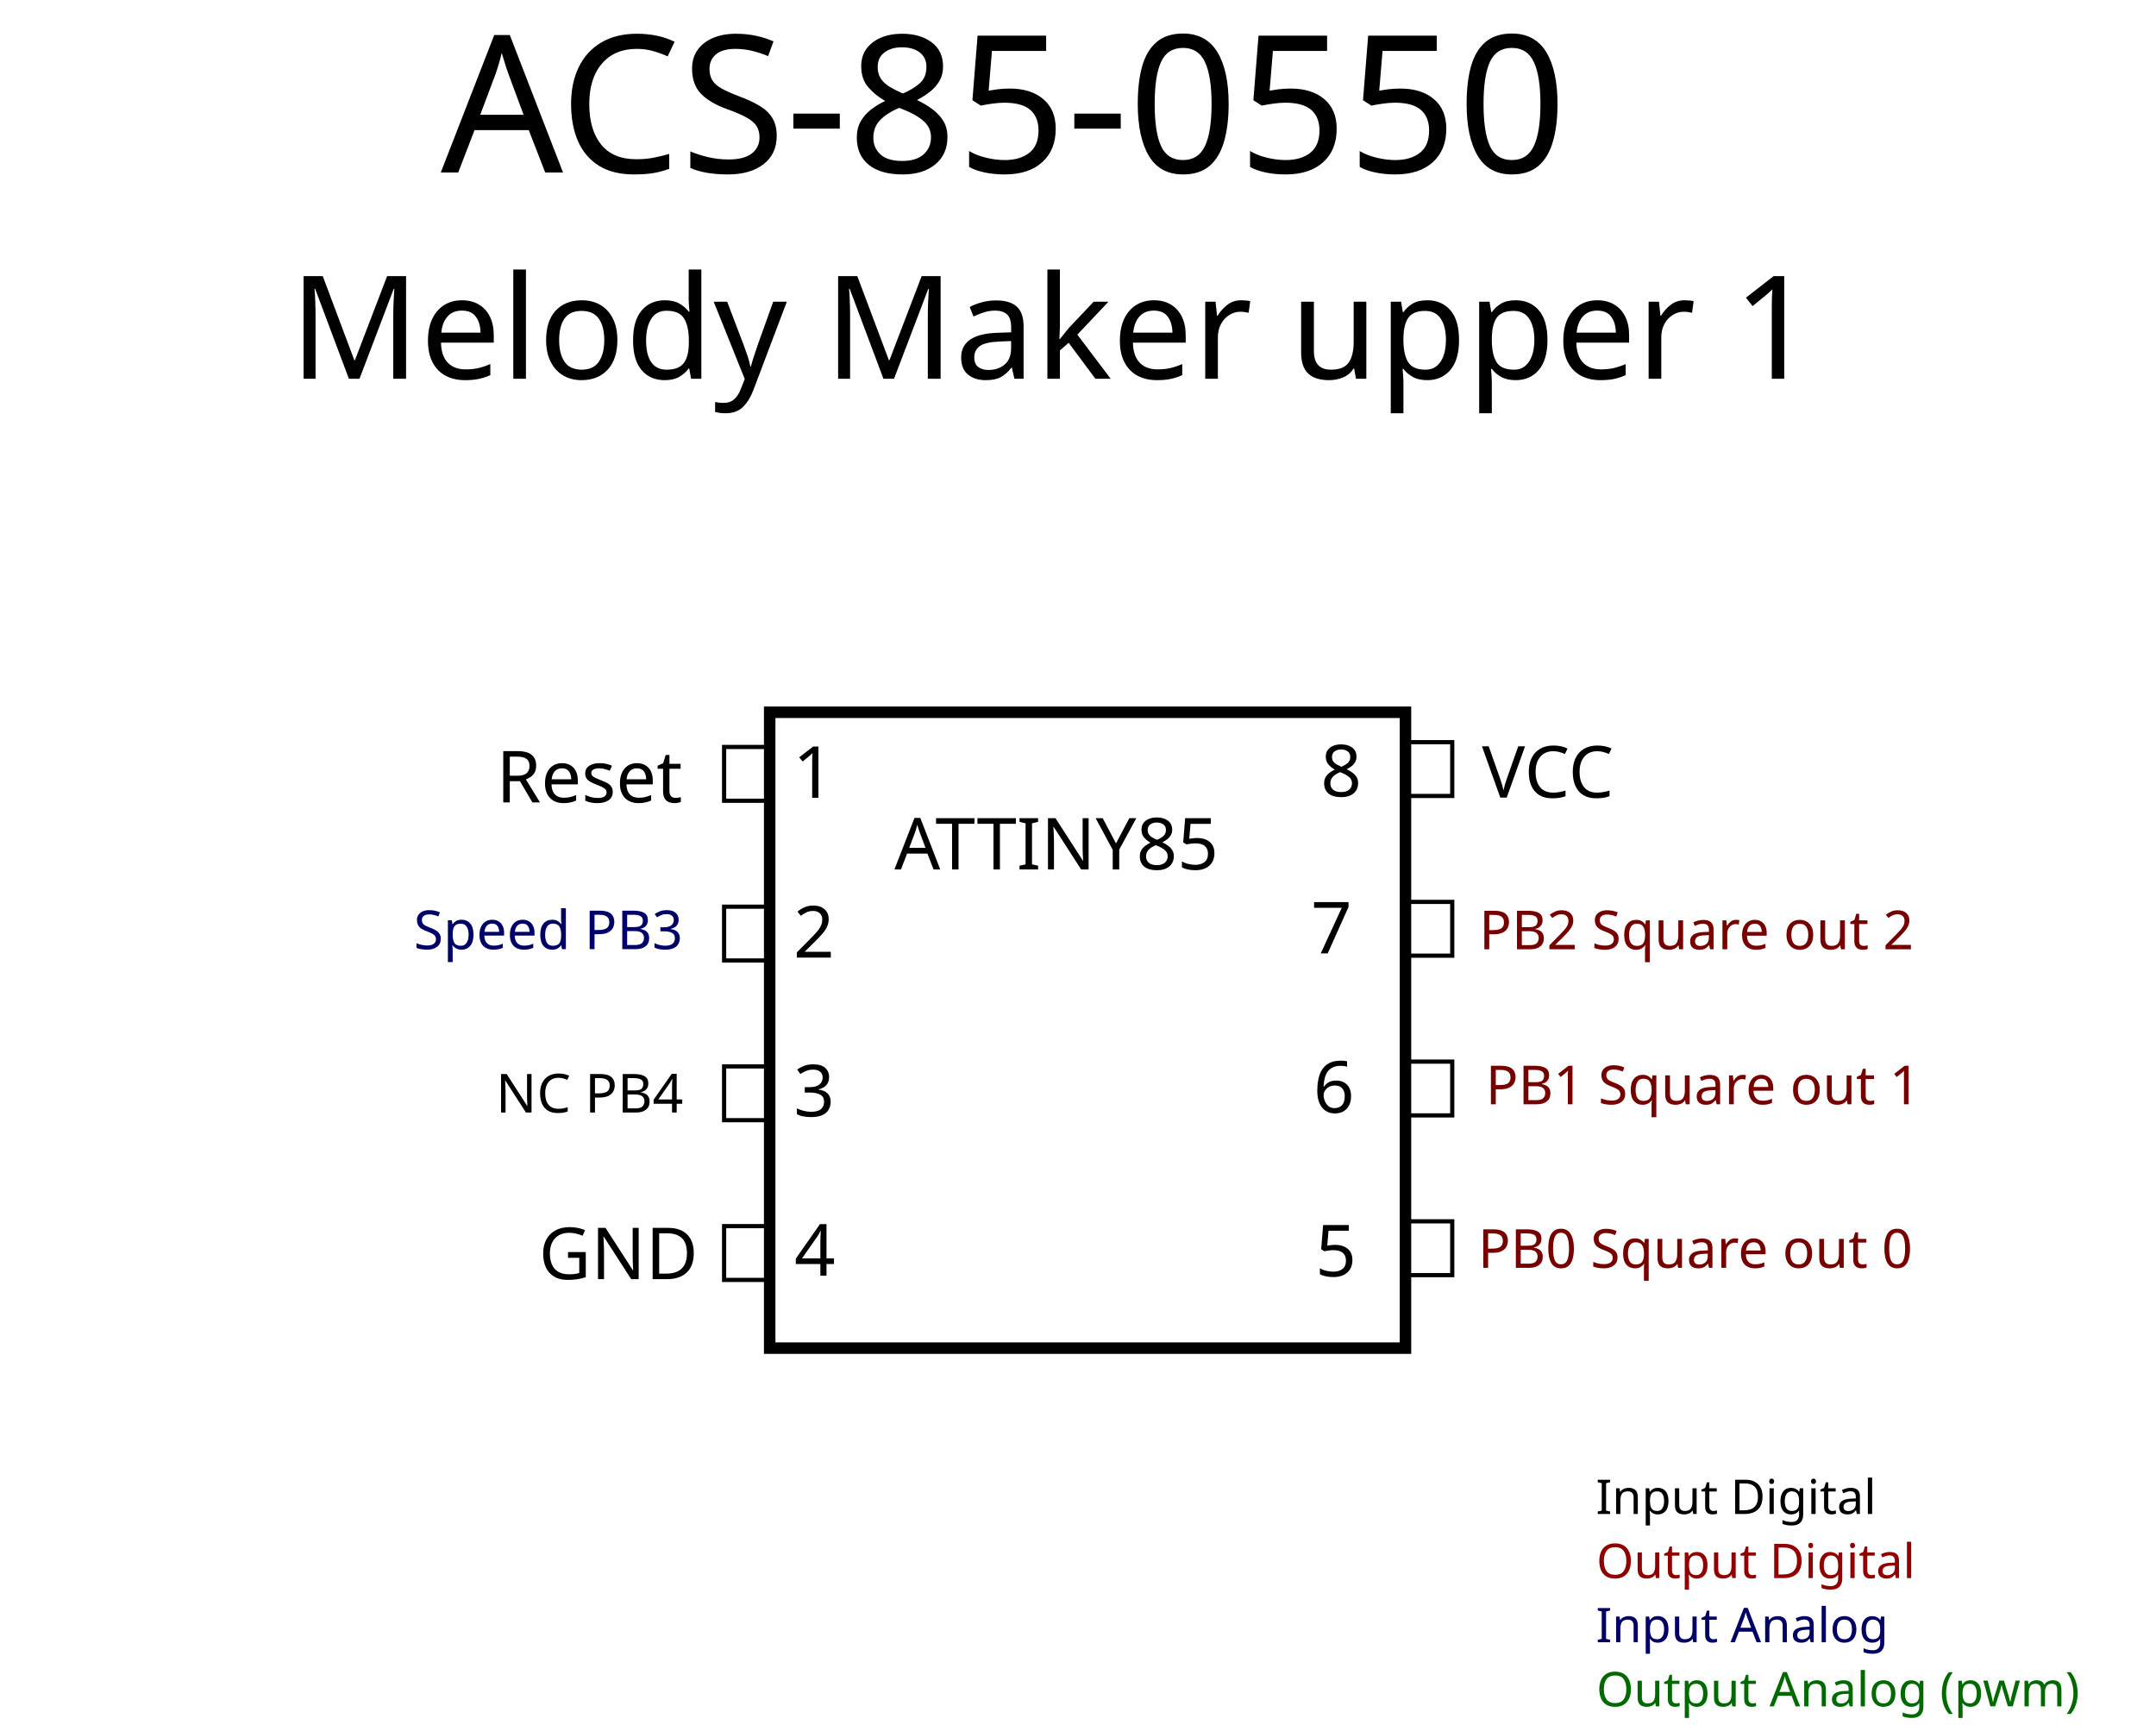
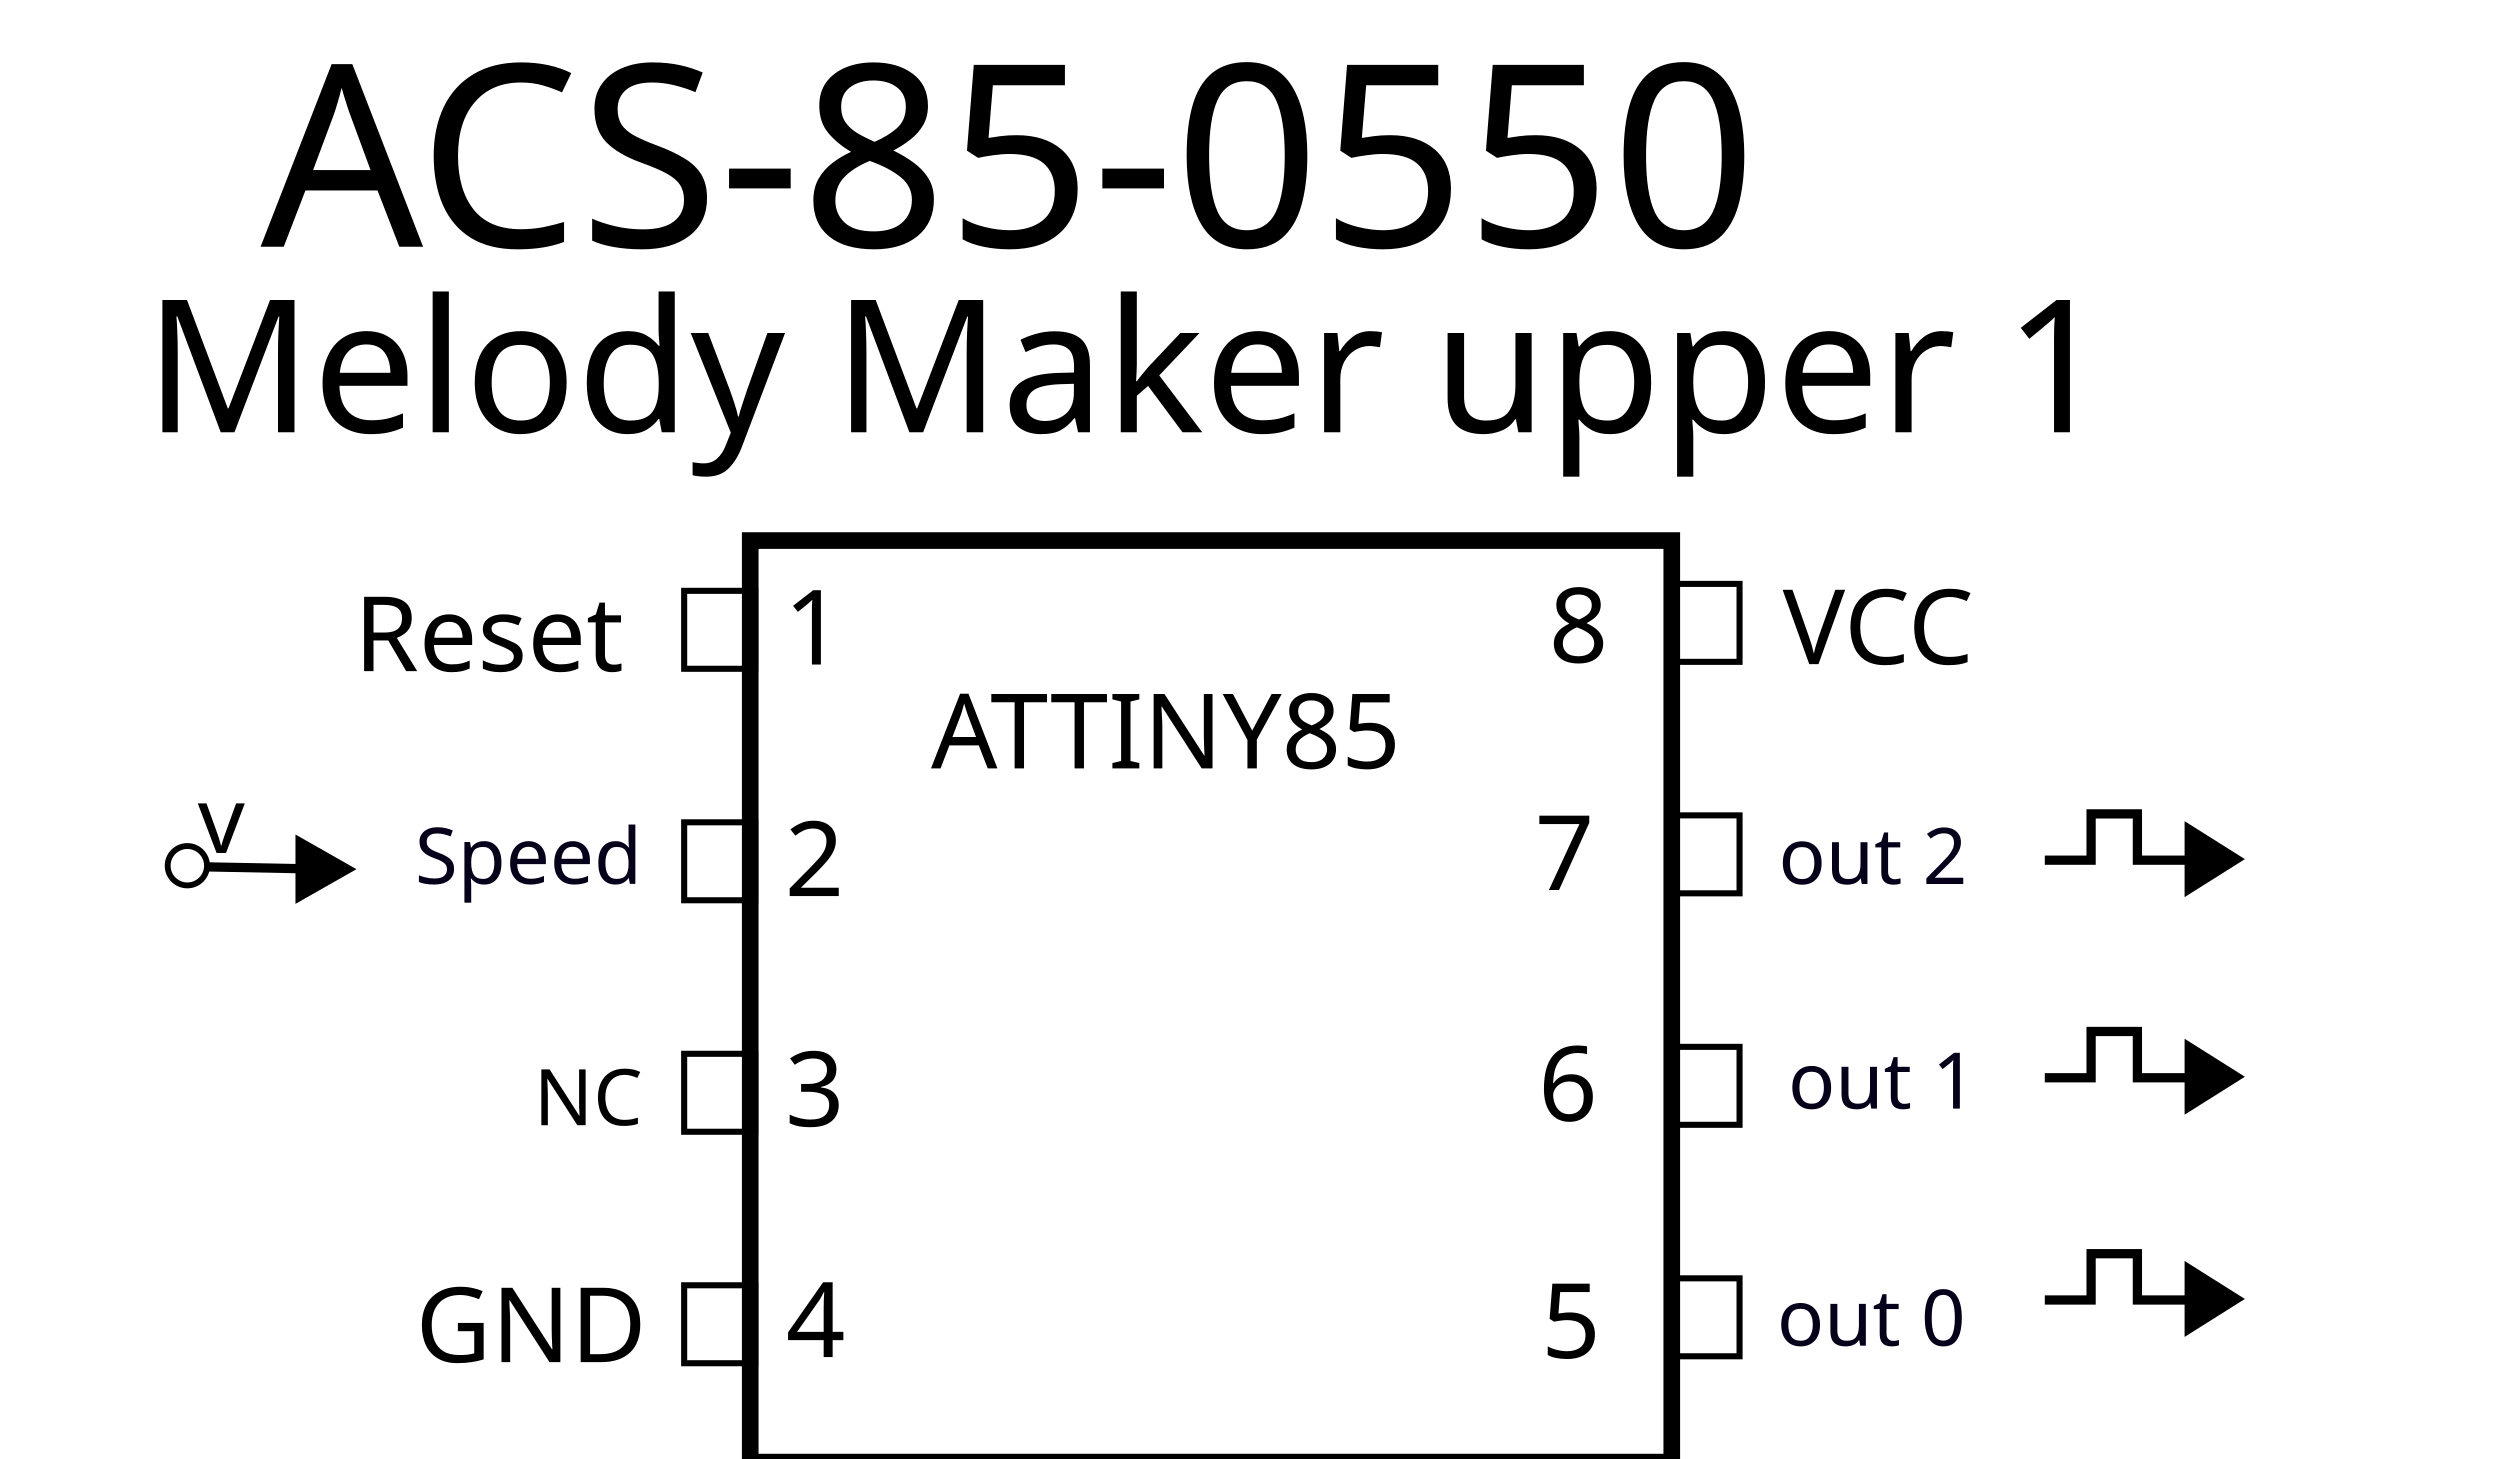
- <svg xmlns="http://www.w3.org/2000/svg" width="5in" height="4in" viewBox="0 0 450 360" id="svg2" version="1.1">
+ <svg xmlns="http://www.w3.org/2000/svg" width="3in" height="1.75in" viewBox="0 0 270 157.5" id="svg2" version="1.1">
  <defs id="defs4" />
-   <g id="layer1" transform="translate(0,-692.3622)">
-     <rect style="fill:none;fill-rule:evenodd;stroke:#000000;stroke-width:2.398;stroke-linecap:butt;stroke-linejoin:miter;stroke-miterlimit:4;stroke-dasharray:none;stroke-opacity:1" id="rect3344" width="132.702" height="132.702" x="160.649" y="841.011" />
-     <text xml:space="preserve" style="font-style:normal;font-weight:normal;font-size:40px;line-height:125%;font-family:sans-serif;letter-spacing:0px;word-spacing:0px;fill:#000000;fill-opacity:1;stroke:none;stroke-width:1px;stroke-linecap:butt;stroke-linejoin:miter;stroke-opacity:1" x="165.49" y="858.862" id="text4146">
-       <tspan id="tspan4148" x="165.49" y="858.862" style="font-size:15px">1</tspan>
+   <g id="layer1" transform="translate(0,-894.8622)">
+     <rect style="fill:none;fill-rule:evenodd;stroke:#000000;stroke-width:1.798;stroke-linecap:butt;stroke-linejoin:miter;stroke-miterlimit:4;stroke-dasharray:none;stroke-opacity:1" id="rect3344" width="99.527" height="99.527" x="81.024" y="953.243" />
+     <text xml:space="preserve" style="font-style:normal;font-weight:normal;font-size:30px;line-height:125%;font-family:sans-serif;letter-spacing:0px;word-spacing:0px;fill:#000000;fill-opacity:1;stroke:none;stroke-width:1px;stroke-linecap:butt;stroke-linejoin:miter;stroke-opacity:1" x="84.655" y="966.631" id="text4146">
+       <tspan id="tspan4148" x="84.655" y="966.631" style="font-size:11.25px">1</tspan>
    </text>
-     <text xml:space="preserve" style="font-style:normal;font-weight:normal;font-size:40px;line-height:125%;font-family:sans-serif;letter-spacing:0px;word-spacing:0px;fill:#000000;fill-opacity:1;stroke:none;stroke-width:1px;stroke-linecap:butt;stroke-linejoin:miter;stroke-opacity:1" x="165.607" y="892.206" id="text4146-0">
-       <tspan id="tspan4148-1" x="165.607" y="892.206" style="font-size:15px">2</tspan>
+     <text xml:space="preserve" style="font-style:normal;font-weight:normal;font-size:30px;line-height:125%;font-family:sans-serif;letter-spacing:0px;word-spacing:0px;fill:#000000;fill-opacity:1;stroke:none;stroke-width:1px;stroke-linecap:butt;stroke-linejoin:miter;stroke-opacity:1" x="84.743" y="991.639" id="text4146-0">
+       <tspan id="tspan4148-1" x="84.743" y="991.639" style="font-size:11.25px">2</tspan>
    </text>
-     <text xml:space="preserve" style="font-style:normal;font-weight:normal;font-size:40px;line-height:125%;font-family:sans-serif;letter-spacing:0px;word-spacing:0px;fill:#000000;fill-opacity:1;stroke:none;stroke-width:1px;stroke-linecap:butt;stroke-linejoin:miter;stroke-opacity:1" x="165.662" y="925.34" id="text4146-7">
-       <tspan id="tspan4148-4" x="165.662" y="925.34" style="font-size:15px">3</tspan>
+     <text xml:space="preserve" style="font-style:normal;font-weight:normal;font-size:30px;line-height:125%;font-family:sans-serif;letter-spacing:0px;word-spacing:0px;fill:#000000;fill-opacity:1;stroke:none;stroke-width:1px;stroke-linecap:butt;stroke-linejoin:miter;stroke-opacity:1" x="84.784" y="1016.49" id="text4146-7">
+       <tspan id="tspan4148-4" x="84.784" y="1016.49" style="font-size:11.25px">3</tspan>
    </text>
-     <text xml:space="preserve" style="font-style:normal;font-weight:normal;font-size:40px;line-height:125%;font-family:sans-serif;letter-spacing:0px;word-spacing:0px;fill:#000000;fill-opacity:1;stroke:none;stroke-width:1px;stroke-linecap:butt;stroke-linejoin:miter;stroke-opacity:1" x="165.79" y="958.589" id="text4146-9">
-       <tspan id="tspan4148-8" x="165.79" y="958.589" style="font-size:15px">4</tspan>
+     <text xml:space="preserve" style="font-style:normal;font-weight:normal;font-size:30px;line-height:125%;font-family:sans-serif;letter-spacing:0px;word-spacing:0px;fill:#000000;fill-opacity:1;stroke:none;stroke-width:1px;stroke-linecap:butt;stroke-linejoin:miter;stroke-opacity:1" x="84.88" y="1041.426" id="text4146-9">
+       <tspan id="tspan4148-8" x="84.88" y="1041.426" style="font-size:11.25px">4</tspan>
    </text>
-     <text xml:space="preserve" style="font-style:normal;font-weight:normal;font-size:40px;line-height:125%;font-family:sans-serif;letter-spacing:0px;word-spacing:0px;fill:#000000;fill-opacity:1;stroke:none;stroke-width:1px;stroke-linecap:butt;stroke-linejoin:miter;stroke-opacity:1" x="274.556" y="958.723" id="text4146-1">
-       <tspan id="tspan4148-2" x="274.556" y="958.723" style="font-size:15px">5</tspan>
+     <text xml:space="preserve" style="font-style:normal;font-weight:normal;font-size:30px;line-height:125%;font-family:sans-serif;letter-spacing:0px;word-spacing:0px;fill:#000000;fill-opacity:1;stroke:none;stroke-width:1px;stroke-linecap:butt;stroke-linejoin:miter;stroke-opacity:1" x="166.454" y="1041.527" id="text4146-1">
+       <tspan id="tspan4148-2" x="166.454" y="1041.527" style="font-size:11.25px">5</tspan>
    </text>
-     <text xml:space="preserve" style="font-style:normal;font-weight:normal;font-size:40px;line-height:125%;font-family:sans-serif;letter-spacing:0px;word-spacing:0px;fill:#000000;fill-opacity:1;stroke:none;stroke-width:1px;stroke-linecap:butt;stroke-linejoin:miter;stroke-opacity:1" x="274.114" y="924.574" id="text4146-2">
-       <tspan id="tspan4148-7" x="274.114" y="924.574" style="font-size:15px">6</tspan>
+     <text xml:space="preserve" style="font-style:normal;font-weight:normal;font-size:30px;line-height:125%;font-family:sans-serif;letter-spacing:0px;word-spacing:0px;fill:#000000;fill-opacity:1;stroke:none;stroke-width:1px;stroke-linecap:butt;stroke-linejoin:miter;stroke-opacity:1" x="166.123" y="1015.915" id="text4146-2">
+       <tspan id="tspan4148-7" x="166.123" y="1015.915" style="font-size:11.25px">6</tspan>
    </text>
-     <text xml:space="preserve" style="font-style:normal;font-weight:normal;font-size:40px;line-height:125%;font-family:sans-serif;letter-spacing:0px;word-spacing:0px;fill:#000000;fill-opacity:1;stroke:none;stroke-width:1px;stroke-linecap:butt;stroke-linejoin:miter;stroke-opacity:1" x="273.618" y="891.333" id="text4146-8">
-       <tspan id="tspan4148-3" x="273.618" y="891.333" style="font-size:15px">7</tspan>
+     <text xml:space="preserve" style="font-style:normal;font-weight:normal;font-size:30px;line-height:125%;font-family:sans-serif;letter-spacing:0px;word-spacing:0px;fill:#000000;fill-opacity:1;stroke:none;stroke-width:1px;stroke-linecap:butt;stroke-linejoin:miter;stroke-opacity:1" x="165.751" y="990.985" id="text4146-8">
+       <tspan id="tspan4148-3" x="165.751" y="990.985" style="font-size:11.25px">7</tspan>
    </text>
-     <text xml:space="preserve" style="font-style:normal;font-weight:normal;font-size:40px;line-height:125%;font-family:sans-serif;letter-spacing:0px;word-spacing:0px;fill:#000000;fill-opacity:1;stroke:none;stroke-width:1px;stroke-linecap:butt;stroke-linejoin:miter;stroke-opacity:1" x="275.64" y="858.569" id="text4146-8-5">
-       <tspan id="tspan4148-3-6" x="275.64" y="858.569" style="font-size:15px">8</tspan>
+     <text xml:space="preserve" style="font-style:normal;font-weight:normal;font-size:30px;line-height:125%;font-family:sans-serif;letter-spacing:0px;word-spacing:0px;fill:#000000;fill-opacity:1;stroke:none;stroke-width:1px;stroke-linecap:butt;stroke-linejoin:miter;stroke-opacity:1" x="167.268" y="966.411" id="text4146-8-5">
+       <tspan id="tspan4148-3-6" x="167.268" y="966.411" style="font-size:11.25px">8</tspan>
    </text>
-     <text xml:space="preserve" style="font-style:normal;font-weight:normal;font-size:40px;line-height:125%;font-family:sans-serif;letter-spacing:0px;word-spacing:0px;fill:#000000;fill-opacity:1;stroke:none;stroke-width:1px;stroke-linecap:butt;stroke-linejoin:miter;stroke-opacity:1" x="92" y="728.362" id="text4262">
-       <tspan id="tspan4264" x="92" y="728.362">ACS-85-0550</tspan>
+     <text xml:space="preserve" style="font-style:normal;font-weight:normal;font-size:40px;line-height:125%;font-family:sans-serif;letter-spacing:0px;word-spacing:0px;fill:#000000;fill-opacity:1;stroke:none;stroke-width:1px;stroke-linecap:butt;stroke-linejoin:miter;stroke-opacity:1" x="28.143" y="921.506" id="text4262">
+       <tspan id="tspan4264" x="28.143" y="921.506" style="font-size:27.5px">ACS-85-0550</tspan>
    </text>
-     <rect style="fill:none;fill-opacity:1;stroke:#000000;stroke-width:0.875;stroke-miterlimit:4;stroke-dasharray:none;stroke-opacity:1" id="rect4266" width="10.225" height="11.225" x="151.137" y="848.25" />
-     <rect style="fill:none;fill-opacity:1;stroke:#000000;stroke-width:0.875;stroke-miterlimit:4;stroke-dasharray:none;stroke-opacity:1" id="rect4266-7-9-4" width="10.225" height="11.225" x="151.137" y="948.25" />
-     <rect style="fill:none;fill-opacity:1;stroke:#000000;stroke-width:0.875;stroke-miterlimit:4;stroke-dasharray:none;stroke-opacity:1" id="rect4266-7-9-45" width="10.225" height="11.225" x="151.137" y="914.916" />
-     <rect style="fill:none;fill-opacity:1;stroke:#000000;stroke-width:0.875;stroke-miterlimit:4;stroke-dasharray:none;stroke-opacity:1" id="rect4266-7-9-5" width="10.225" height="11.225" x="151.137" y="881.583" />
-     <rect style="fill:none;fill-opacity:1;stroke:#000000;stroke-width:0.875;stroke-miterlimit:4;stroke-dasharray:none;stroke-opacity:1" id="rect4266-5" width="10.225" height="11.225" x="292.887" y="847.25" />
-     <rect style="fill:none;fill-opacity:1;stroke:#000000;stroke-width:0.875;stroke-miterlimit:4;stroke-dasharray:none;stroke-opacity:1" id="rect4266-7-9-4-4" width="10.225" height="11.225" x="292.887" y="947.25" />
-     <rect style="fill:none;fill-opacity:1;stroke:#000000;stroke-width:0.875;stroke-miterlimit:4;stroke-dasharray:none;stroke-opacity:1" id="rect4266-7-9-45-1" width="10.225" height="11.225" x="292.887" y="913.916" />
-     <rect style="fill:none;fill-opacity:1;stroke:#000000;stroke-width:0.875;stroke-miterlimit:4;stroke-dasharray:none;stroke-opacity:1" id="rect4266-7-9-5-8" width="10.225" height="11.225" x="292.887" y="880.583" />
-     <text xml:space="preserve" style="font-style:normal;font-weight:normal;font-size:40px;line-height:125%;font-family:sans-serif;letter-spacing:0px;word-spacing:0px;fill:#000000;fill-opacity:1;stroke:none;stroke-width:1px;stroke-linecap:butt;stroke-linejoin:miter;stroke-opacity:1" x="186.684" y="873.815" id="text4146-7-22">
-       <tspan id="tspan4148-4-3" x="186.684" y="873.815" style="font-size:15px">ATTINY85</tspan>
+     <rect style="fill:none;fill-opacity:1;stroke:#000000;stroke-width:0.656;stroke-miterlimit:4;stroke-dasharray:none;stroke-opacity:1" id="rect4266" width="7.669" height="8.419" x="73.89" y="958.672" />
+     <rect style="fill:none;fill-opacity:1;stroke:#000000;stroke-width:0.656;stroke-miterlimit:4;stroke-dasharray:none;stroke-opacity:1" id="rect4266-7-9-4" width="7.669" height="8.419" x="73.89" y="1033.672" />
+     <rect style="fill:none;fill-opacity:1;stroke:#000000;stroke-width:0.656;stroke-miterlimit:4;stroke-dasharray:none;stroke-opacity:1" id="rect4266-7-9-45" width="7.669" height="8.419" x="73.89" y="1008.672" />
+     <rect style="fill:none;fill-opacity:1;stroke:#000000;stroke-width:0.656;stroke-miterlimit:4;stroke-dasharray:none;stroke-opacity:1" id="rect4266-7-9-5" width="7.669" height="8.419" x="73.89" y="983.672" />
+     <rect style="fill:none;fill-opacity:1;stroke:#000000;stroke-width:0.656;stroke-miterlimit:4;stroke-dasharray:none;stroke-opacity:1" id="rect4266-5" width="7.669" height="8.419" x="180.203" y="957.922" />
+     <rect style="fill:none;fill-opacity:1;stroke:#000000;stroke-width:0.656;stroke-miterlimit:4;stroke-dasharray:none;stroke-opacity:1" id="rect4266-7-9-4-4" width="7.669" height="8.419" x="180.203" y="1032.922" />
+     <rect style="fill:none;fill-opacity:1;stroke:#000000;stroke-width:0.656;stroke-miterlimit:4;stroke-dasharray:none;stroke-opacity:1" id="rect4266-7-9-45-1" width="7.669" height="8.419" x="180.203" y="1007.922" />
+     <rect style="fill:none;fill-opacity:1;stroke:#000000;stroke-width:0.656;stroke-miterlimit:4;stroke-dasharray:none;stroke-opacity:1" id="rect4266-7-9-5-8" width="7.669" height="8.419" x="180.203" y="982.922" />
+     <text xml:space="preserve" style="font-style:normal;font-weight:normal;font-size:30px;line-height:125%;font-family:sans-serif;letter-spacing:0px;word-spacing:0px;fill:#000000;fill-opacity:1;stroke:none;stroke-width:1px;stroke-linecap:butt;stroke-linejoin:miter;stroke-opacity:1" x="100.551" y="977.846" id="text4146-7-22">
+       <tspan id="tspan4148-4-3" x="100.551" y="977.846" style="font-size:11.25px">ATTINY85</tspan>
    </text>
-     <text xml:space="preserve" style="font-style:normal;font-weight:normal;font-size:40px;line-height:125%;font-family:sans-serif;letter-spacing:0px;word-spacing:0px;fill:#000000;fill-opacity:1;stroke:none;stroke-width:1px;stroke-linecap:butt;stroke-linejoin:miter;stroke-opacity:1" x="112.45" y="959.315" id="text4146-7-22-4">
-       <tspan id="tspan4148-4-3-8" x="112.45" y="959.315" style="font-size:15px">GND</tspan>
+     <text xml:space="preserve" style="font-style:normal;font-weight:normal;font-size:30px;line-height:125%;font-family:sans-serif;letter-spacing:0px;word-spacing:0px;fill:#000000;fill-opacity:1;stroke:none;stroke-width:1px;stroke-linecap:butt;stroke-linejoin:miter;stroke-opacity:1" x="44.875" y="1041.971" id="text4146-7-22-4">
+       <tspan id="tspan4148-4-3-8" x="44.875" y="1041.971" style="font-size:11.25px">GND</tspan>
    </text>
-     <text xml:space="preserve" style="font-style:normal;font-weight:normal;font-size:40px;line-height:125%;font-family:sans-serif;letter-spacing:0px;word-spacing:0px;fill:#000000;fill-opacity:1;stroke:none;stroke-width:1px;stroke-linecap:butt;stroke-linejoin:miter;stroke-opacity:1" x="309.314" y="858.808" id="text4146-7-22-4-9">
-       <tspan id="tspan4148-4-3-8-0" x="309.314" y="858.808" style="font-size:15px">VCC</tspan>
+     <text xml:space="preserve" style="font-style:normal;font-weight:normal;font-size:30px;line-height:125%;font-family:sans-serif;letter-spacing:0px;word-spacing:0px;fill:#000000;fill-opacity:1;stroke:none;stroke-width:1px;stroke-linecap:butt;stroke-linejoin:miter;stroke-opacity:1" x="192.523" y="966.59" id="text4146-7-22-4-9">
+       <tspan id="tspan4148-4-3-8-0" x="192.523" y="966.59" style="font-size:11.25px">VCC</tspan>
    </text>
-     <text xml:space="preserve" style="font-style:normal;font-weight:normal;font-size:40px;line-height:125%;font-family:sans-serif;letter-spacing:0px;word-spacing:0px;fill:#000000;fill-opacity:1;stroke:none;stroke-width:1px;stroke-linecap:butt;stroke-linejoin:miter;stroke-opacity:1" x="103.59" y="859.815" id="text4146-7-22-4-9-0">
-       <tspan id="tspan4148-4-3-8-0-8" x="103.59" y="859.815" style="font-size:15px">Reset</tspan>
+     <text xml:space="preserve" style="font-style:normal;font-weight:normal;font-size:30px;line-height:125%;font-family:sans-serif;letter-spacing:0px;word-spacing:0px;fill:#000000;fill-opacity:1;stroke:none;stroke-width:1px;stroke-linecap:butt;stroke-linejoin:miter;stroke-opacity:1" x="38.23" y="967.346" id="text4146-7-22-4-9-0">
+       <tspan id="tspan4148-4-3-8-0-8" x="38.23" y="967.346" style="font-size:11.25px">Reset</tspan>
    </text>
-     <text xml:space="preserve" style="font-style:normal;font-weight:normal;font-size:40px;line-height:125%;font-family:sans-serif;letter-spacing:0px;word-spacing:0px;fill:#760000;fill-opacity:1;stroke:none;stroke-width:1px;stroke-linecap:butt;stroke-linejoin:miter;stroke-opacity:1;" x="310.09" y="922.815" id="text4146-7-22-4-9-2">
-       <tspan id="tspan4148-4-3-8-0-2" x="310.09" y="922.815" style="font-size:11.25px;fill:#760000;fill-opacity:1;">PB1 Square out 1</tspan>
+     <text xml:space="preserve" style="font-style:normal;font-weight:normal;font-size:30px;line-height:125%;font-family:sans-serif;letter-spacing:0px;word-spacing:0px;fill:#06001a;fill-opacity:1;stroke:none;stroke-width:1px;stroke-linecap:butt;stroke-linejoin:miter;stroke-opacity:1" x="193.105" y="1014.596" id="text4146-7-22-4-9-2">
+       <tspan id="tspan4148-4-3-8-0-2" x="193.105" y="1014.596" style="font-size:8.438px;fill:#06001a;fill-opacity:1">out 1</tspan>
    </text>
-     <text xml:space="preserve" style="font-style:normal;font-weight:normal;font-size:40px;line-height:125%;font-family:sans-serif;letter-spacing:0px;word-spacing:0px;fill:#760000;fill-opacity:1;stroke:none;stroke-width:1px;stroke-linecap:butt;stroke-linejoin:miter;stroke-opacity:1;" x="308.494" y="956.949" id="text4146-7-22-4-9-2-4">
-       <tspan id="tspan4148-4-3-8-0-2-5" x="308.494" y="956.949" style="font-size:11.25px;fill:#760000;fill-opacity:1;">PB0 Square out 0</tspan>
+     <text xml:space="preserve" style="font-style:normal;font-weight:normal;font-size:30px;line-height:125%;font-family:sans-serif;letter-spacing:0px;word-spacing:0px;fill:#06001a;fill-opacity:1;stroke:none;stroke-width:1px;stroke-linecap:butt;stroke-linejoin:miter;stroke-opacity:1" x="191.908" y="1040.196" id="text4146-7-22-4-9-2-4">
+       <tspan id="tspan4148-4-3-8-0-2-5" x="191.908" y="1040.196" style="font-size:8.438px;fill:#06001a;fill-opacity:1">out 0</tspan>
    </text>
-     <text xml:space="preserve" style="font-style:normal;font-weight:normal;font-size:40px;line-height:125%;font-family:sans-serif;letter-spacing:0px;word-spacing:0px;fill:#760000;fill-opacity:1;stroke:none;stroke-width:1px;stroke-linecap:butt;stroke-linejoin:miter;stroke-opacity:1;" x="308.722" y="890.466" id="text4146-7-22-4-9-2-7">
-       <tspan id="tspan4148-4-3-8-0-2-2" x="308.722" y="890.466" style="font-size:11.25px;fill:#760000;fill-opacity:1;">PB2 Square out 2</tspan>
+     <text xml:space="preserve" style="font-style:normal;font-weight:normal;font-size:30px;line-height:125%;font-family:sans-serif;letter-spacing:0px;word-spacing:0px;fill:#06001a;fill-opacity:1;stroke:none;stroke-width:1px;stroke-linecap:butt;stroke-linejoin:miter;stroke-opacity:1" x="192.079" y="990.334" id="text4146-7-22-4-9-2-7">
+       <tspan id="tspan4148-4-3-8-0-2-2" x="192.079" y="990.334" style="font-size:8.438px;fill:#06001a;fill-opacity:1">out 2</tspan>
    </text>
-     <text xml:space="preserve" style="font-style:normal;font-weight:normal;font-size:40px;line-height:125%;font-family:sans-serif;letter-spacing:0px;word-spacing:0px;fill:#000000;fill-opacity:1;stroke:none;stroke-width:1px;stroke-linecap:butt;stroke-linejoin:miter;stroke-opacity:1" x="103.489" y="924.537" id="text4146-7-22-4-9-2-7-7">
-       <tspan id="tspan4148-4-3-8-0-2-2-3" x="103.489" y="924.537" style="font-size:11.25px">NC PB4</tspan>
+     <text xml:space="preserve" style="font-style:normal;font-weight:normal;font-size:30px;line-height:125%;font-family:sans-serif;letter-spacing:0px;word-spacing:0px;fill:#000000;fill-opacity:1;stroke:none;stroke-width:1px;stroke-linecap:butt;stroke-linejoin:miter;stroke-opacity:1" x="57.654" y="1016.387" id="text4146-7-22-4-9-2-7-7">
+       <tspan id="tspan4148-4-3-8-0-2-2-3" x="57.654" y="1016.387" style="font-size:8.438px">NC</tspan>
    </text>
-     <flowRoot xml:space="preserve" id="flowRoot4541" style="fill:black;stroke:none;stroke-opacity:1;stroke-width:1px;stroke-linejoin:miter;stroke-linecap:butt;fill-opacity:1;font-family:sans-serif;font-style:normal;font-weight:normal;font-size:40px;line-height:125%;letter-spacing:0px;word-spacing:0px">
-       <flowRegion id="flowRegion4543">
-         <rect id="rect4545" width="28" height="54" x="91.5" y="267.5" />
-       </flowRegion>
-       <flowPara id="flowPara4547" />
-     </flowRoot>
-     <text xml:space="preserve" style="font-style:normal;font-weight:normal;font-size:40px;line-height:125%;font-family:sans-serif;letter-spacing:0px;word-spacing:0px;fill:#000069;fill-opacity:1;stroke:none;stroke-width:1px;stroke-linecap:butt;stroke-linejoin:miter;stroke-opacity:1;" x="86.354" y="890.444" id="text4146-7-22-4-9-2-7-7-0-2">
-       <tspan id="tspan4148-4-3-8-0-2-2-3-8-3" x="86.354" y="890.444" style="font-size:11.25px;fill:#000069;fill-opacity:1;">Speed PB3</tspan>
+     <text xml:space="preserve" style="font-style:normal;font-weight:normal;font-size:30px;line-height:125%;font-family:sans-serif;letter-spacing:0px;word-spacing:0px;fill:#06001a;fill-opacity:1;stroke:none;stroke-width:1px;stroke-linecap:butt;stroke-linejoin:miter;stroke-opacity:1" x="44.803" y="990.317" id="text4146-7-22-4-9-2-7-7-0-2">
+       <tspan id="tspan4148-4-3-8-0-2-2-3-8-3" x="44.803" y="990.317" style="font-size:8.438px;fill:#06001a;fill-opacity:1">Speed</tspan>
    </text>
-     <text xml:space="preserve" style="font-style:normal;font-weight:normal;font-size:10px;line-height:125%;font-family:sans-serif;letter-spacing:0px;word-spacing:0px;fill:#910000;fill-opacity:1;stroke:none;stroke-width:1px;stroke-linecap:butt;stroke-linejoin:miter;stroke-opacity:1" x="333.201" y="1021.705" id="text4146-7-22-4-9-2-7-7-0-2-9-5">
-       <tspan id="tspan4148-4-3-8-0-2-2-3-8-3-46-5" x="333.201" y="1021.705" style="font-size:10px;fill:#910000;fill-opacity:1">Output Digital</tspan>
+     <text xml:space="preserve" style="font-style:normal;font-weight:normal;font-size:40px;line-height:125%;font-family:sans-serif;letter-spacing:0px;word-spacing:0px;fill:#000000;fill-opacity:1;stroke:none;stroke-width:1px;stroke-linecap:butt;stroke-linejoin:miter;stroke-opacity:1" x="15.6" y="941.547" id="text4262-7">
+       <tspan id="tspan4264-0" x="15.6" y="941.547" style="font-size:20px">Melody Maker upper 1</tspan>
    </text>
-     <text xml:space="preserve" style="font-style:normal;font-weight:normal;font-size:10px;line-height:125%;font-family:sans-serif;letter-spacing:0px;word-spacing:0px;fill:#000000;fill-opacity:1;stroke:none;stroke-width:1px;stroke-linecap:butt;stroke-linejoin:miter;stroke-opacity:1" x="333.08" y="1008.32" id="text4146-7-22-4-9-2-7-7-0-2-9-5-9">
-       <tspan id="tspan4148-4-3-8-0-2-2-3-8-3-46-5-5" x="333.08" y="1008.32" style="font-size:10px">Input Digital</tspan>
-     </text>
-     <text xml:space="preserve" style="font-style:normal;font-weight:normal;font-size:10px;line-height:125%;font-family:sans-serif;letter-spacing:0px;word-spacing:0px;fill:#000065;fill-opacity:1;stroke:none;stroke-width:1px;stroke-linecap:butt;stroke-linejoin:miter;stroke-opacity:1" x="333.08" y="1035.09" id="text4146-7-22-4-9-2-7-7-0-2-9-5-5">
-       <tspan id="tspan4148-4-3-8-0-2-2-3-8-3-46-5-3" x="333.08" y="1035.09" style="font-size:10px;fill:#000065;fill-opacity:1">Input Analog</tspan>
-     </text>
-     <text xml:space="preserve" style="font-style:normal;font-weight:normal;font-size:10px;line-height:125%;font-family:sans-serif;letter-spacing:0px;word-spacing:0px;fill:#006900;fill-opacity:1;stroke:none;stroke-width:1px;stroke-linecap:butt;stroke-linejoin:miter;stroke-opacity:1" x="333.201" y="1048.474" id="text4146-7-22-4-9-2-7-7-0-2-9-5-5-7">
-       <tspan id="tspan4148-4-3-8-0-2-2-3-8-3-46-5-3-6" x="333.201" y="1048.474" style="font-size:10px;fill:#006900;fill-opacity:1">Output Analog (pwm)</tspan>
-     </text>
-     <text xml:space="preserve" style="font-style:normal;font-weight:normal;font-size:40px;line-height:125%;font-family:sans-serif;letter-spacing:0px;word-spacing:0px;fill:#000000;fill-opacity:1;stroke:none;stroke-width:1px;stroke-linecap:butt;stroke-linejoin:miter;stroke-opacity:1" x="60.457" y="771.403" id="text4262-7">
-       <tspan id="tspan4264-0" x="60.457" y="771.403" style="font-size:30px">Melody Maker upper 1</tspan>
-     </text>
+     <g transform="translate(23.0228,20.97949)" id="g4917-7">
+       <path id="path4202-3-3-3" d="m 197.816,966.782 5,0 0,-5 5,0 0,5 5,0 5,0 0,0" style="fill:none;fill-rule:evenodd;stroke:#000000;stroke-width:1px;stroke-linecap:butt;stroke-linejoin:miter;stroke-opacity:1" />
+       <path id="path4204-8-9-3" d="m 213.334,970.009 0,-6.679 5.301,3.34 z" style="fill:#000000;fill-rule:evenodd;stroke:#000000;stroke-width:0.841px;stroke-linecap:butt;stroke-linejoin:miter;stroke-opacity:1" />
+     </g>
+     <g transform="translate(23.0228,44.47949)" id="g4917-7-6">
+       <path id="path4202-3-3-3-9" d="m 197.816,966.782 5,0 0,-5 5,0 0,5 5,0 5,0 0,0" style="fill:none;fill-rule:evenodd;stroke:#000000;stroke-width:1px;stroke-linecap:butt;stroke-linejoin:miter;stroke-opacity:1" />
+       <path id="path4204-8-9-3-3" d="m 213.334,970.009 0,-6.679 5.301,3.34 z" style="fill:#000000;fill-rule:evenodd;stroke:#000000;stroke-width:0.841px;stroke-linecap:butt;stroke-linejoin:miter;stroke-opacity:1" />
+     </g>
+     <g transform="translate(23.0228,68.4795)" id="g4917-7-62">
+       <path id="path4202-3-3-3-2" d="m 197.816,966.782 5,0 0,-5 5,0 0,5 5,0 5,0 0,0" style="fill:none;fill-rule:evenodd;stroke:#000000;stroke-width:1px;stroke-linecap:butt;stroke-linejoin:miter;stroke-opacity:1" />
+       <path id="path4204-8-9-3-6" d="m 213.334,970.009 0,-6.679 5.301,3.34 z" style="fill:#000000;fill-rule:evenodd;stroke:#000000;stroke-width:0.841px;stroke-linecap:butt;stroke-linejoin:miter;stroke-opacity:1" />
+     </g>
+     <g id="g4290-5" transform="translate(-200.9958,23.37289)">
+       <path id="path4204-0-1-1" d="m 233.311,968.413 0,-6.102 5.362,3.051 z" style="fill:#000000;fill-rule:evenodd;stroke:#000000;stroke-width:0.809px;stroke-linecap:butt;stroke-linejoin:miter;stroke-opacity:1" />
+       <text xml:space="preserve" style="font-style:normal;font-weight:normal;font-size:40px;line-height:125%;font-family:sans-serif;letter-spacing:0px;word-spacing:0px;fill:#000000;fill-opacity:1;stroke:none;stroke-width:1px;stroke-linecap:butt;stroke-linejoin:miter;stroke-opacity:1" x="222.354" y="963.612" id="text4250-8">
+         <tspan id="tspan4252-3" x="222.354" y="963.612" style="font-size:10px">v</tspan>
+       </text>
+       <path style="fill:none;fill-rule:evenodd;stroke:#000000;stroke-width:1px;stroke-linecap:butt;stroke-linejoin:miter;stroke-opacity:1" d="m 236.104,965.362 -12.75,-0.25" id="path4276-7" />
+       <circle style="opacity:1;fill:none;fill-opacity:1;stroke:#000000;stroke-width:0.636;stroke-linejoin:round;stroke-miterlimit:4;stroke-dasharray:none;stroke-opacity:1" id="path4284-0" cx="221.229" cy="964.987" r="2.125" />
+     </g>
  </g>
</svg>
